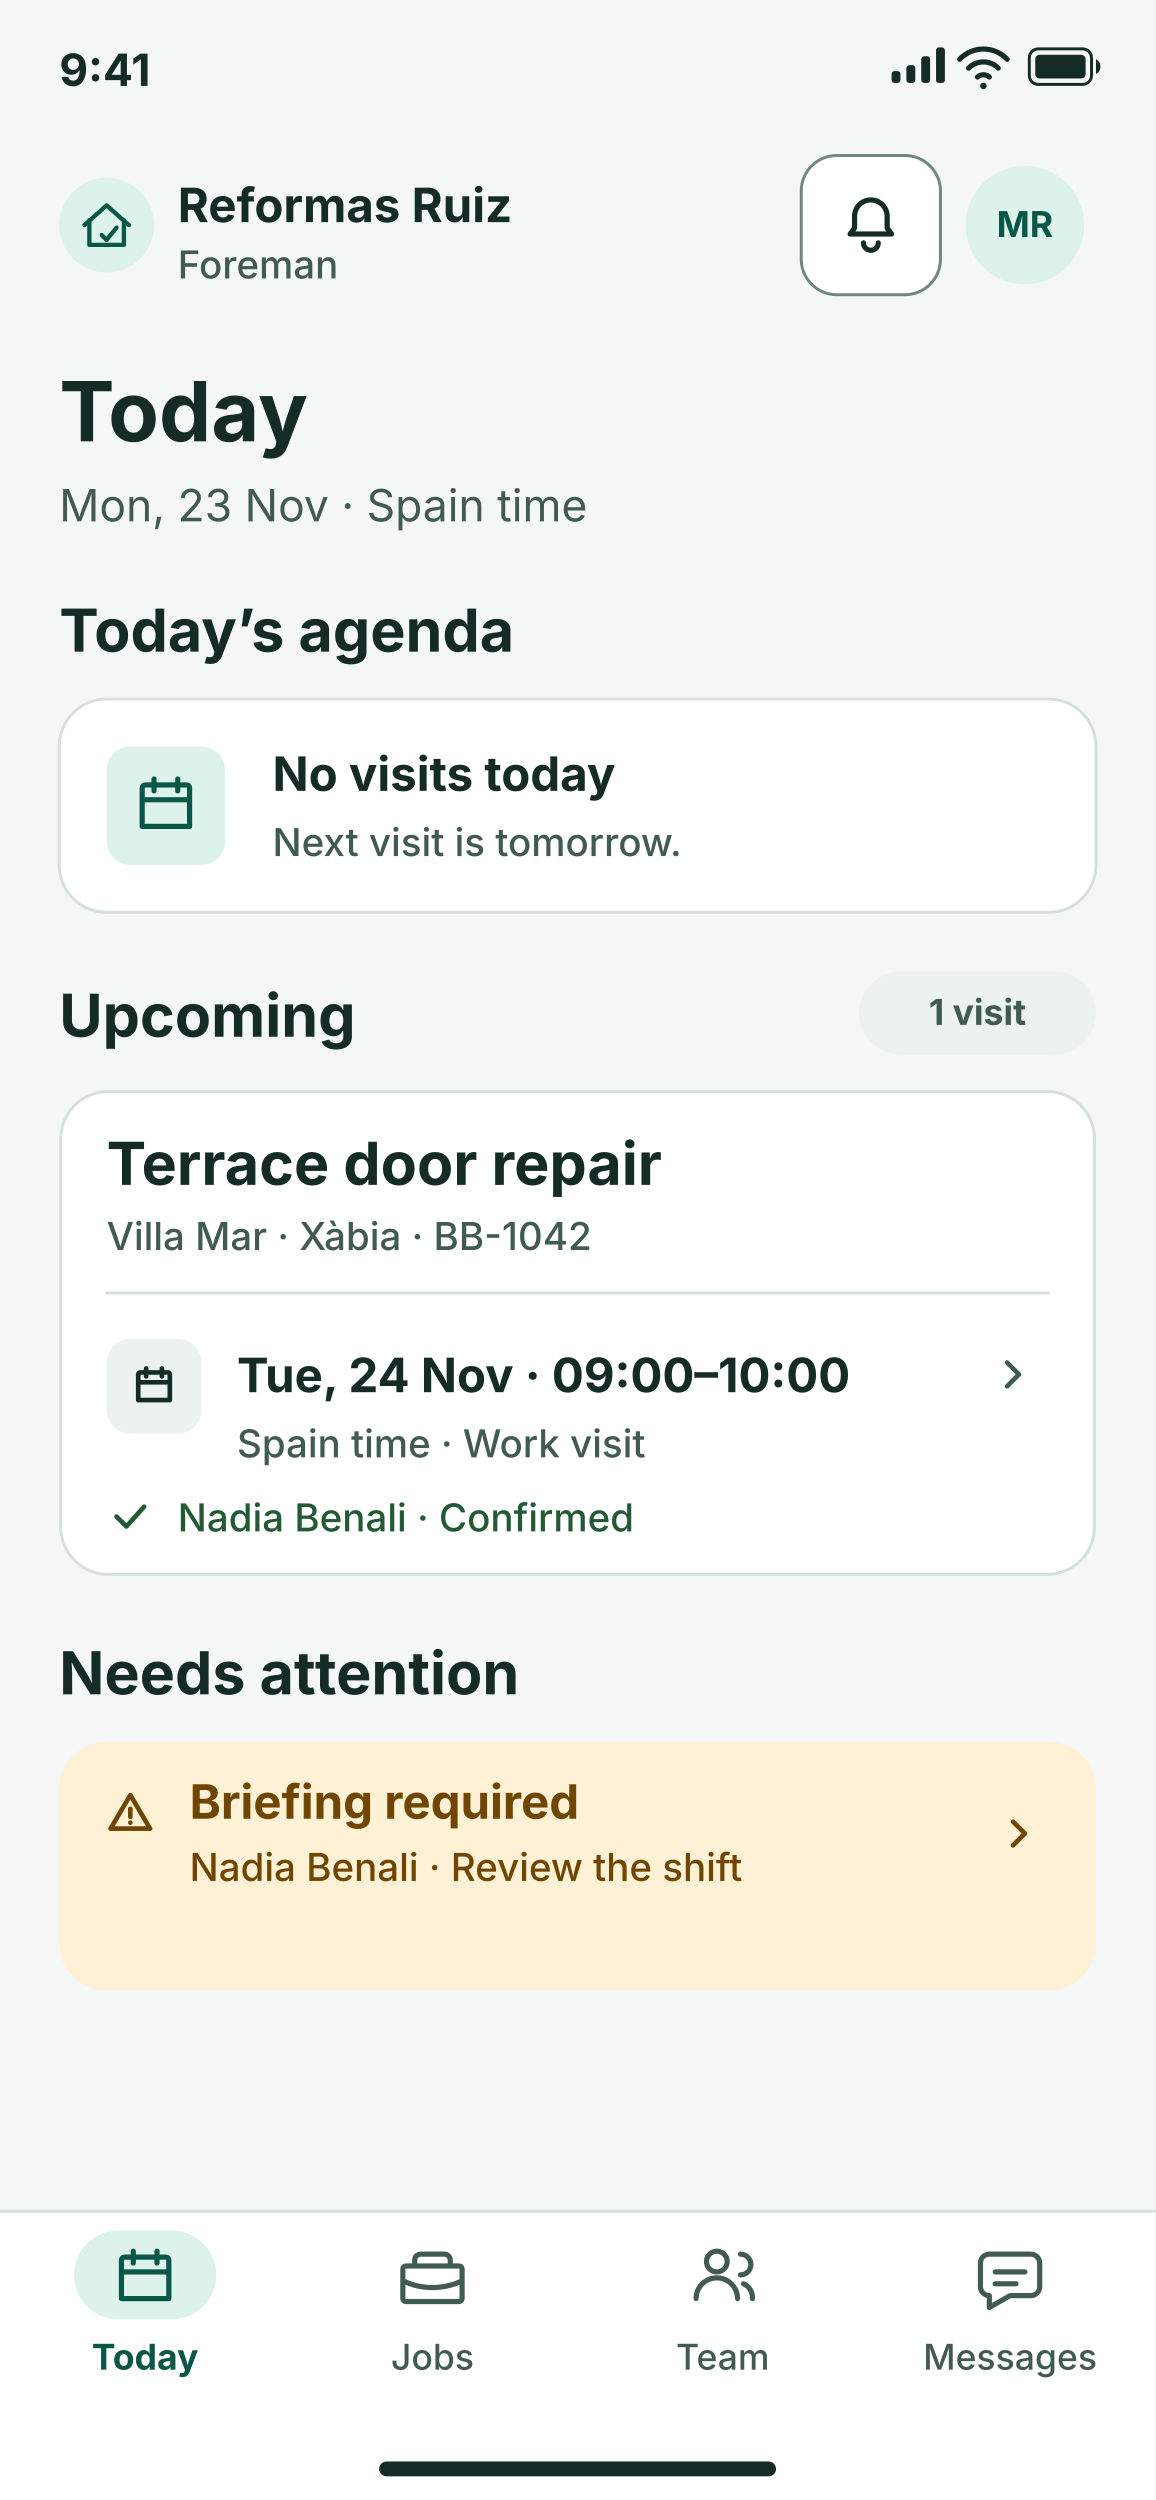
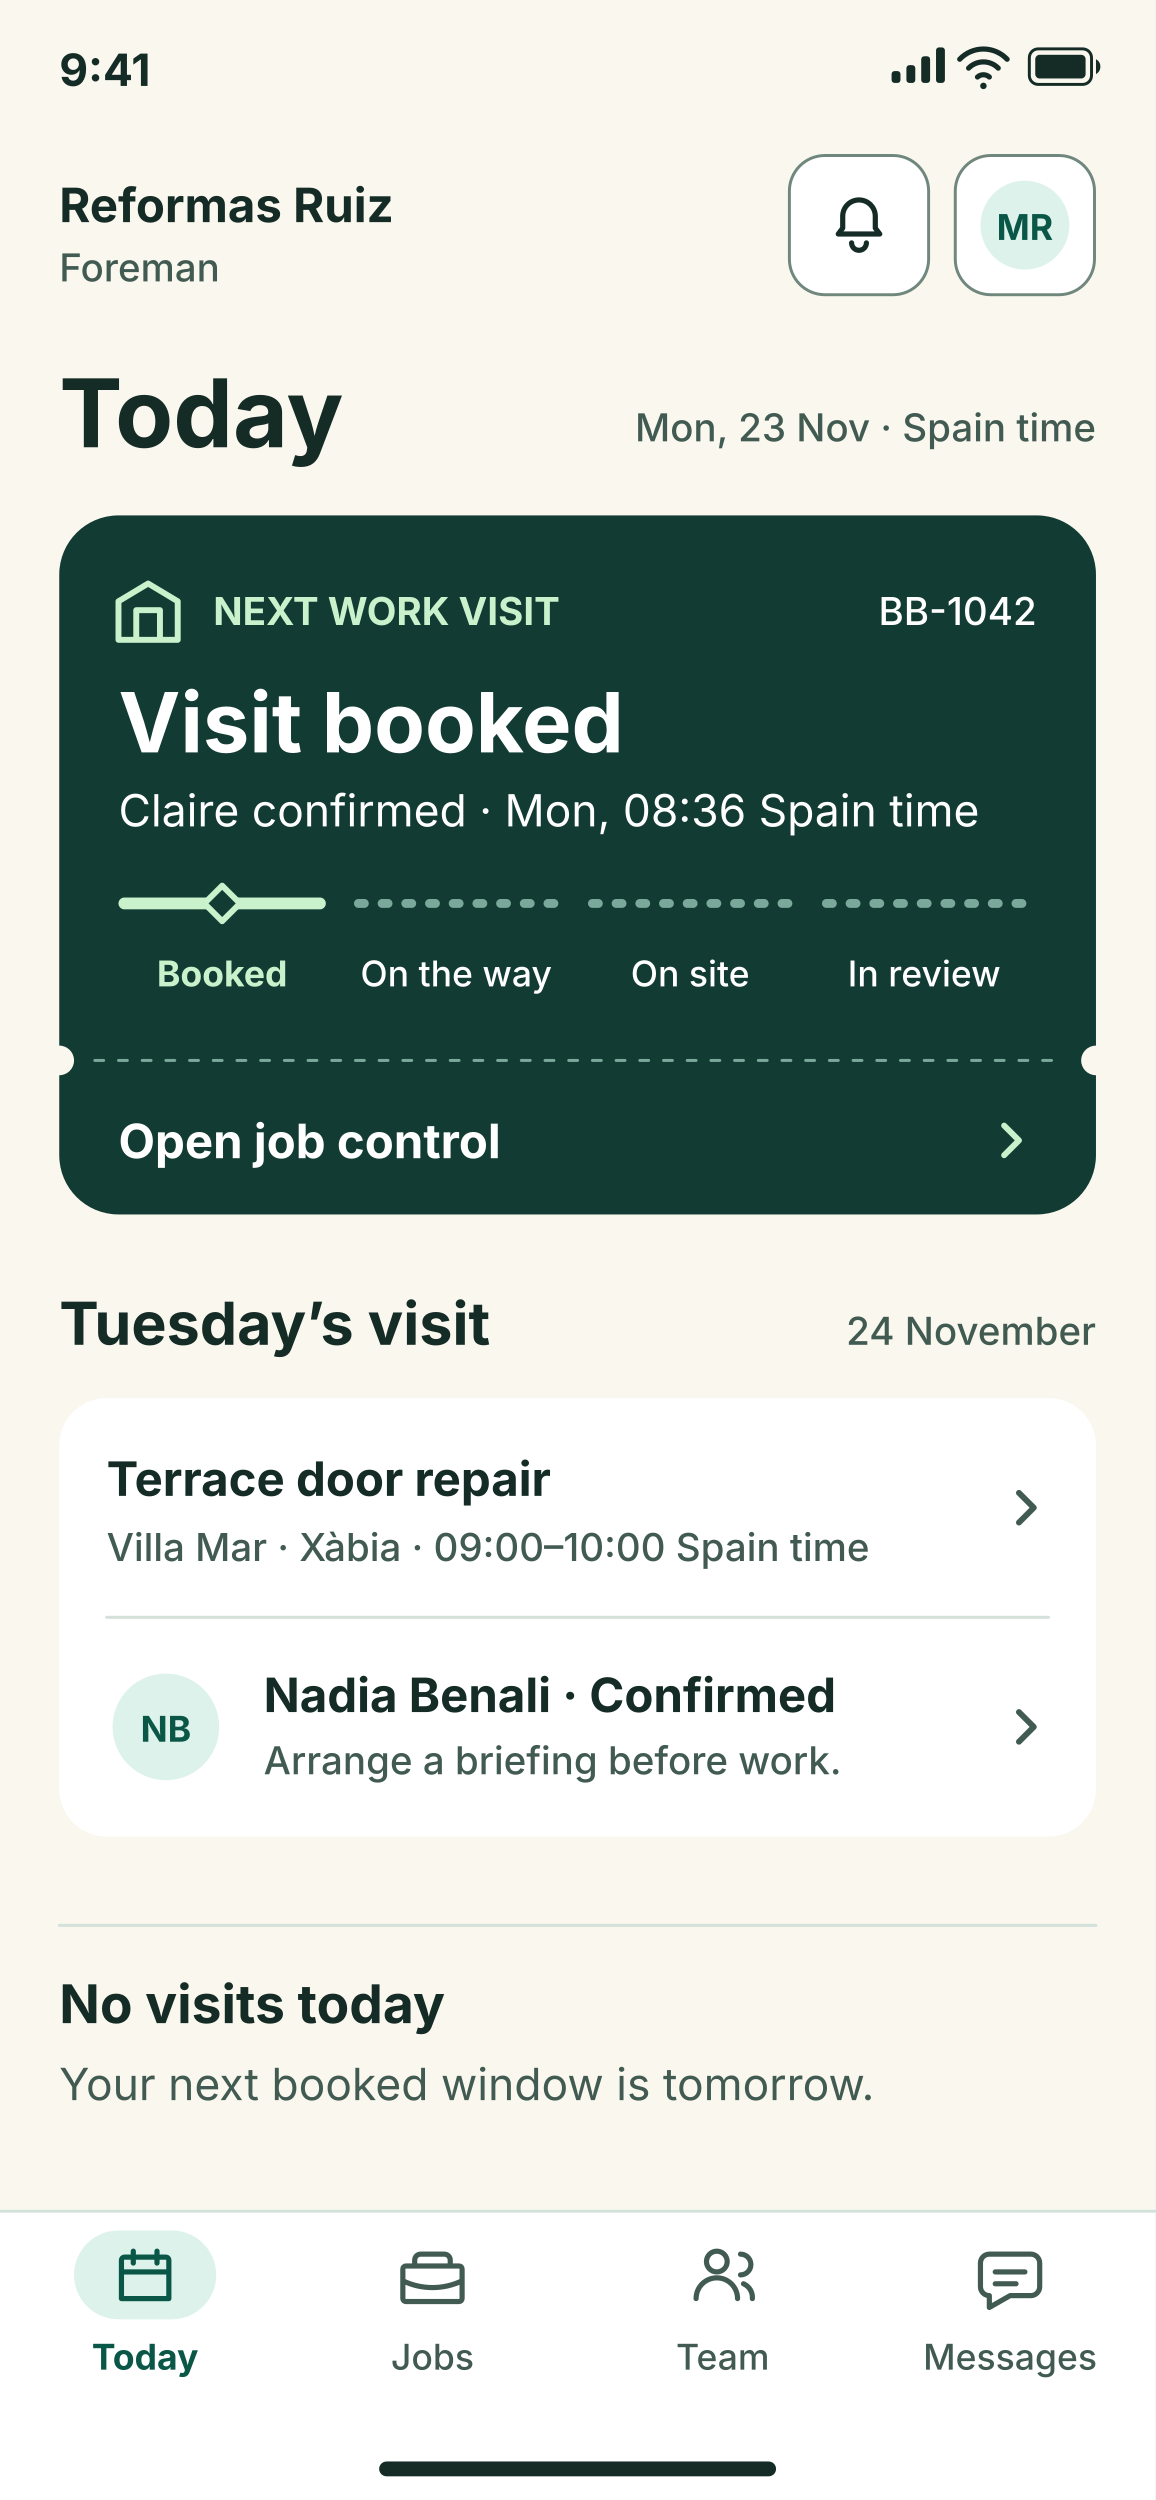
<svg xmlns="http://www.w3.org/2000/svg" width="390" height="844" viewBox="0 0 390 844" role="img" aria-labelledby="screen-title screen-desc" font-family="system-ui, -apple-system, BlinkMacSystemFont, 'Segoe UI', sans-serif">
-   <rect x="0" y="0" width="390" height="844" rx="0" fill="#F4F7F6" />
+   <rect x="0" y="0" width="390" height="844" rx="0" fill="#FAF7EF" />
  <g id="status-bar" aria-hidden="true" fill="#152C26">
    <text x="20" y="29" font-size="15" font-weight="700">9:41</text>
    <rect x="301" y="24" width="3" height="4" rx="1" />
    <rect x="306" y="22" width="3" height="6" rx="1" />
    <rect x="311" y="19" width="3" height="9" rx="1" />
    <rect x="316" y="16" width="3" height="12" rx="1" />
    <path d="M324 20a11 11 0 0 1 16 0m-13 3a7 7 0 0 1 10 0m-7 3a3 3 0 0 1 4 0" fill="none" stroke="#152C26" stroke-width="1.75" stroke-linecap="round" />
    <circle cx="332" cy="29" r="1.1" />
    <rect x="347.5" y="16.5" width="21" height="12" rx="3" fill="none" stroke="#152C26" />
    <rect x="349.5" y="18.5" width="17" height="8" rx="1.5" />
    <path d="M370 20v5c2-1 2-4 0-5z" />
  </g>
  <g id="header">
-     <circle cx="36" cy="76" r="16" fill="#DCF2EA" />
-     <g transform="translate(26 66) scale(0.8333333)" aria-hidden="true">
-       <path d="m3 12 9-8 9 8m-16-2v10h14V10m-9 6 2 2 4-5" fill="none" stroke="#0B5747" stroke-width="1.75" stroke-linecap="round" stroke-linejoin="round" />
+     <text x="20" y="75" font-size="16" font-weight="700" fill="#152C26" text-anchor="start">Reformas Ruiz</text>
+     <text x="20" y="95" font-size="13" font-weight="450" fill="#425B52" text-anchor="start">Foreman</text>
+     <rect x="266.5" y="52.5" width="47" height="47" rx="12" fill="#FFFFFF" stroke="#70877D" />
+     <g transform="translate(278 64) scale(1)" aria-hidden="true">
+       <path d="M5 15h14l-1.5-2V9a5.5 5.5 0 0 0-11 0v4Zm4.5 3a2.5 2.5 0 0 0 5 0" fill="none" stroke="#152C26" stroke-width="1.75" stroke-linecap="round" stroke-linejoin="round" />
    </g>
-     <text x="60" y="75" fill="#152C26" font-size="16" font-weight="650">Reformas Ruiz</text>
-     <text x="60" y="94" fill="#425B52" font-size="13" font-weight="450">Foreman</text>
-     <rect x="270.5" y="52.5" width="47" height="47" rx="12" fill="#FFFFFF" stroke="#70877D" />
-     <g transform="translate(282 64)" aria-hidden="true">
-       <path d="M5 15h14l-1.5-2V9a5.5 5.5 0 0 0-11 0v4zm4.5 3a2.5 2.5 0 0 0 5 0" fill="none" stroke="#152C26" stroke-width="1.75" stroke-linecap="round" stroke-linejoin="round" />
-     </g>
-     <circle cx="346" cy="76" r="20" fill="#DCF2EA" />
-     <text x="346" y="80" fill="#0B5747" font-size="12" font-weight="650" text-anchor="middle">MR</text>
+     <rect x="322.5" y="52.5" width="47" height="47" rx="12" fill="#FFFFFF" stroke="#70877D" />
+     <circle cx="346" cy="76" r="15" fill="#DCF2EA" />
+     <text x="346" y="81" font-size="12" font-weight="650" fill="#0B5747" text-anchor="middle">MR</text>
  </g>
  <g id="content">
-     <text x="20" y="149" fill="#152C26" font-size="28" font-weight="700">Today</text>
-     <text x="20" y="176" fill="#425B52" font-size="15" font-weight="400">Mon, 23 Nov · Spain time</text>
-     <text x="20" y="220" fill="#152C26" font-size="20" font-weight="650">Today’s agenda</text>
-     <rect x="20" y="236" width="350" height="72" rx="16" fill="#FFFFFF" stroke="#D4E1DB" />
-     <rect x="36" y="252" width="40" height="40" rx="8" fill="#DCF2EA" />
-     <g transform="translate(44 260)" aria-hidden="true">
-       <path d="M5 5h14a1 1 0 0 1 1 1v13H4V6a1 1 0 0 1 1-1zm-1 5h16M8 3v4m8-4v4" fill="none" stroke="#0B5747" stroke-width="1.75" stroke-linecap="round" stroke-linejoin="round" />
+     <text x="20" y="151" fill="#152C26" font-size="32" font-weight="700">Today</text>
+     <text x="370" y="149" fill="#425B52" font-size="13" font-weight="550" text-anchor="end">Mon, 23 Nov · Spain time</text>
+     <g id="visit-ticket">
+       <rect x="20" y="174" width="350" height="236" rx="20" fill="#123C33" />
+       <path d="M40 203l10-6 10 6v13H40z M46 216v-10h8v10" fill="none" stroke="#C9F2CC" stroke-width="2" stroke-linecap="round" stroke-linejoin="round" />
+       <text x="72" y="211" fill="#C9F2CC" font-size="13" font-weight="650">NEXT WORK VISIT</text>
+       <text x="350" y="211" fill="#FFFFFF" font-size="13" font-weight="550" text-anchor="end">BB-1042</text>
+       <text x="40" y="254" fill="#FFFFFF" font-size="28" font-weight="700">Visit booked</text>
+       <text x="40" y="279" fill="#FFFFFF" font-size="15" font-weight="400">Claire confirmed · Mon, 08:36 Spain time</text>
+       <path d="M42 305h66" fill="none" stroke="#C9F2CC" stroke-width="4" stroke-linecap="round" stroke-linejoin="round" />
+       <path d="m69 305 6-6 6 6-6 6z" fill="#123C33" stroke="#C9F2CC" stroke-width="2" stroke-linecap="round" stroke-linejoin="round" />
+       <text x="75" y="333" fill="#C9F2CC" font-size="12" font-weight="700" text-anchor="middle">Booked</text>
+       <path d="M121 305h66" fill="none" stroke="#7AA99B" stroke-width="3" stroke-linecap="round" stroke-linejoin="round" stroke-dasharray="2 6" />
+       <text x="154" y="333" fill="#FFFFFF" font-size="12" font-weight="450" text-anchor="middle">On the way</text>
+       <path d="M200 305h66" fill="none" stroke="#7AA99B" stroke-width="3" stroke-linecap="round" stroke-linejoin="round" stroke-dasharray="2 6" />
+       <text x="233" y="333" fill="#FFFFFF" font-size="12" font-weight="450" text-anchor="middle">On site</text>
+       <path d="M279 305h66" fill="none" stroke="#7AA99B" stroke-width="3" stroke-linecap="round" stroke-linejoin="round" stroke-dasharray="2 6" />
+       <text x="312" y="333" fill="#FFFFFF" font-size="12" font-weight="450" text-anchor="middle">In review</text>
+       <path d="M32 358h326" fill="none" stroke="#7AA99B" stroke-width="1" stroke-linecap="round" stroke-linejoin="round" stroke-dasharray="3 5" />
+       <circle cx="20" cy="358" r="5" fill="#FAF7EF" />
+       <circle cx="370" cy="358" r="5" fill="#FAF7EF" />
+       <text x="40" y="391" fill="#FFFFFF" font-size="16" font-weight="650">Open job control</text>
+       <path d="m339 380 5 5-5 5" fill="none" stroke="#C9F2CC" stroke-width="2" stroke-linecap="round" stroke-linejoin="round" />
    </g>
-     <text x="92" y="267" fill="#152C26" font-size="16" font-weight="650">No visits today</text>
-     <text x="92" y="289" fill="#425B52" font-size="13" font-weight="450">Next visit is tomorrow.</text>
-     <text x="20" y="350" fill="#152C26" font-size="20" font-weight="650">Upcoming</text>
-     <rect x="290" y="328" width="80" height="28" rx="14" fill="#EBF2EF" />
-     <text x="330" y="346" fill="#425B52" font-size="12" font-weight="650" text-anchor="middle">1 visit</text>
-     <rect x="20.5" y="368.5" width="349" height="163" rx="16" fill="#FFFFFF" stroke="#D4E1DB" />
-     <text x="36" y="400" fill="#152C26" font-size="20" font-weight="650">Terrace door repair</text>
-     <text x="36" y="422" fill="#425B52" font-size="13" font-weight="450">Villa Mar · Xàbia · BB-1042</text>
-     <path d="M36 436.5h318" fill="none" stroke="#D4E1DB" stroke-width="1" stroke-linecap="round" stroke-linejoin="round" />
-     <rect x="36" y="452" width="32" height="32" rx="8" fill="#EBF2EF" />
-     <g transform="translate(44 460) scale(0.6666667)" aria-hidden="true">
-       <path d="M5 5h14a1 1 0 0 1 1 1v13H4V6a1 1 0 0 1 1-1zm-1 5h16M8 3v4m8-4v4" fill="none" stroke="#152C26" stroke-width="2.35" stroke-linecap="round" stroke-linejoin="round" />
-     </g>
-     <text x="80" y="470" fill="#152C26" font-size="16" font-weight="650">Tue, 24 Nov · 09:00–10:00</text>
-     <text x="80" y="492" fill="#425B52" font-size="13" font-weight="450">Spain time · Work visit</text>
-     <g transform="translate(334 456) scale(0.6666667)" aria-hidden="true">
-       <path d="m9 6 6 6-6 6" fill="none" stroke="#425B52" stroke-width="2.35" stroke-linecap="round" stroke-linejoin="round" />
-     </g>
-     <g transform="translate(36 504) scale(0.6666667)" aria-hidden="true">
-       <path d="m5 12 5 5 9-10" fill="none" stroke="#245936" stroke-width="2.35" stroke-linecap="round" stroke-linejoin="round" />
-     </g>
-     <text x="60" y="517" fill="#245936" font-size="13" font-weight="550">Nadia Benali · Confirmed</text>
-     <text x="20" y="572" fill="#152C26" font-size="20" font-weight="650">Needs attention</text>
-     <rect x="20" y="588" width="350" height="84" rx="16" fill="#FFF1D5" />
-     <g transform="translate(36 604) scale(0.6666667)" aria-hidden="true">
-       <path d="M12 3 22 20H2L12 3zm0 7v4m0 3h.01" fill="none" stroke="#704500" stroke-width="2.35" stroke-linecap="round" stroke-linejoin="round" />
-     </g>
-     <text x="64" y="614" fill="#704500" font-size="16" font-weight="650">Briefing required</text>
-     <text x="64" y="635" fill="#704500" font-size="13" font-weight="550">Nadia Benali · Review the shift</text>
-     <g transform="translate(336 611) scale(0.6666667)" aria-hidden="true">
-       <path d="m9 6 6 6-6 6" fill="none" stroke="#704500" stroke-width="2.35" stroke-linecap="round" stroke-linejoin="round" />
-     </g>
+     <text x="20" y="454" fill="#152C26" font-size="20" font-weight="650">Tuesday’s visit</text>
+     <text x="370" y="454" fill="#425B52" font-size="13" font-weight="550" text-anchor="end">24 November</text>
+     <rect x="20" y="472" width="350" height="148" rx="16" fill="#FFFFFF" />
+     <text x="36" y="505" fill="#152C26" font-size="16" font-weight="650">Terrace door repair</text>
+     <text x="36" y="527" fill="#425B52" font-size="13" font-weight="450">Villa Mar · Xàbia · 09:00–10:00 Spain time</text>
+     <path d="m344 504 5 5-5 5" fill="none" stroke="#425B52" stroke-width="2" stroke-linecap="round" stroke-linejoin="round" />
+     <path d="M36 546h318" fill="none" stroke="#D4E1DB" stroke-width="1" stroke-linecap="round" stroke-linejoin="round" />
+     <circle cx="56" cy="583" r="18" fill="#DCF2EA" />
+     <text x="56" y="588" fill="#0B5747" font-size="12" font-weight="700" text-anchor="middle">NB</text>
+     <text x="89" y="578" fill="#152C26" font-size="16" font-weight="650">Nadia Benali · Confirmed</text>
+     <text x="89" y="599" fill="#425B52" font-size="13" font-weight="450">Arrange a briefing before work.</text>
+     <path d="m344 578 5 5-5 5" fill="none" stroke="#425B52" stroke-width="2" stroke-linecap="round" stroke-linejoin="round" />
+     <path d="M20 650h350" fill="none" stroke="#D4E1DB" stroke-width="1" stroke-linecap="round" stroke-linejoin="round" />
+     <text x="20" y="683" fill="#152C26" font-size="18" font-weight="650">No visits today</text>
+     <text x="20" y="709" fill="#425B52" font-size="15" font-weight="400">Your next booked window is tomorrow.</text>
  </g>
  <g id="tab-bar">
    <rect x="0" y="746" width="390" height="98" rx="0" fill="#FFFFFF" />
    <path d="M0 746.5h390" fill="none" stroke="#D4E1DB" stroke-width="1" stroke-linecap="round" stroke-linejoin="round" />
    <rect x="25" y="753" width="48" height="30" rx="15" fill="#DCF2EA" />
    <g transform="translate(37 757)" aria-hidden="true">
      <path d="M5 5h14a1 1 0 0 1 1 1v13H4V6a1 1 0 0 1 1-1zm-1 5h16M8 3v4m8-4v4" fill="none" stroke="#0B5747" stroke-width="1.75" stroke-linecap="round" stroke-linejoin="round" />
    </g>
    <text x="49" y="800" fill="#0B5747" font-size="12" font-weight="650" text-anchor="middle">Today</text>
    <g transform="translate(134 757)" aria-hidden="true">
      <path d="M6 8V6a2 2 0 0 1 2-2h8a2 2 0 0 1 2 2v2M3 8h18a1 1 0 0 1 1 1v10a1 1 0 0 1-1 1H3a1 1 0 0 1-1-1V9a1 1 0 0 1 1-1zm-1 5a23 23 0 0 0 20 0" fill="none" stroke="#425B52" stroke-width="1.75" stroke-linecap="round" stroke-linejoin="round" />
    </g>
    <text x="146" y="800" fill="#425B52" font-size="12" font-weight="550" text-anchor="middle">Jobs</text>
    <g transform="translate(232 757)" aria-hidden="true">
      <path d="M10 10a3.5 3.5 0 1 0 0-7 3.5 3.5 0 0 0 0 7zM3 19a7 7 0 0 1 14 0m1-15a3.5 3.5 0 0 1 0 7m1 3a5 5 0 0 1 3 5" fill="none" stroke="#425B52" stroke-width="1.75" stroke-linecap="round" stroke-linejoin="round" />
    </g>
    <text x="244" y="800" fill="#425B52" font-size="12" font-weight="550" text-anchor="middle">Team</text>
    <g transform="translate(329 757)" aria-hidden="true">
      <path d="M5 4h14a3 3 0 0 1 3 3v8a3 3 0 0 1-3 3h-7l-7 4v-4a3 3 0 0 1-3-3V7a3 3 0 0 1 3-3zm2 6h10m-10 4h7" fill="none" stroke="#425B52" stroke-width="1.75" stroke-linecap="round" stroke-linejoin="round" />
    </g>
    <text x="341" y="800" fill="#425B52" font-size="12" font-weight="550" text-anchor="middle">Messages</text>
  </g>
  <rect id="home-indicator" x="128" y="831" width="134" height="5" rx="2.5" fill="#152C26" aria-hidden="true" />
</svg>
